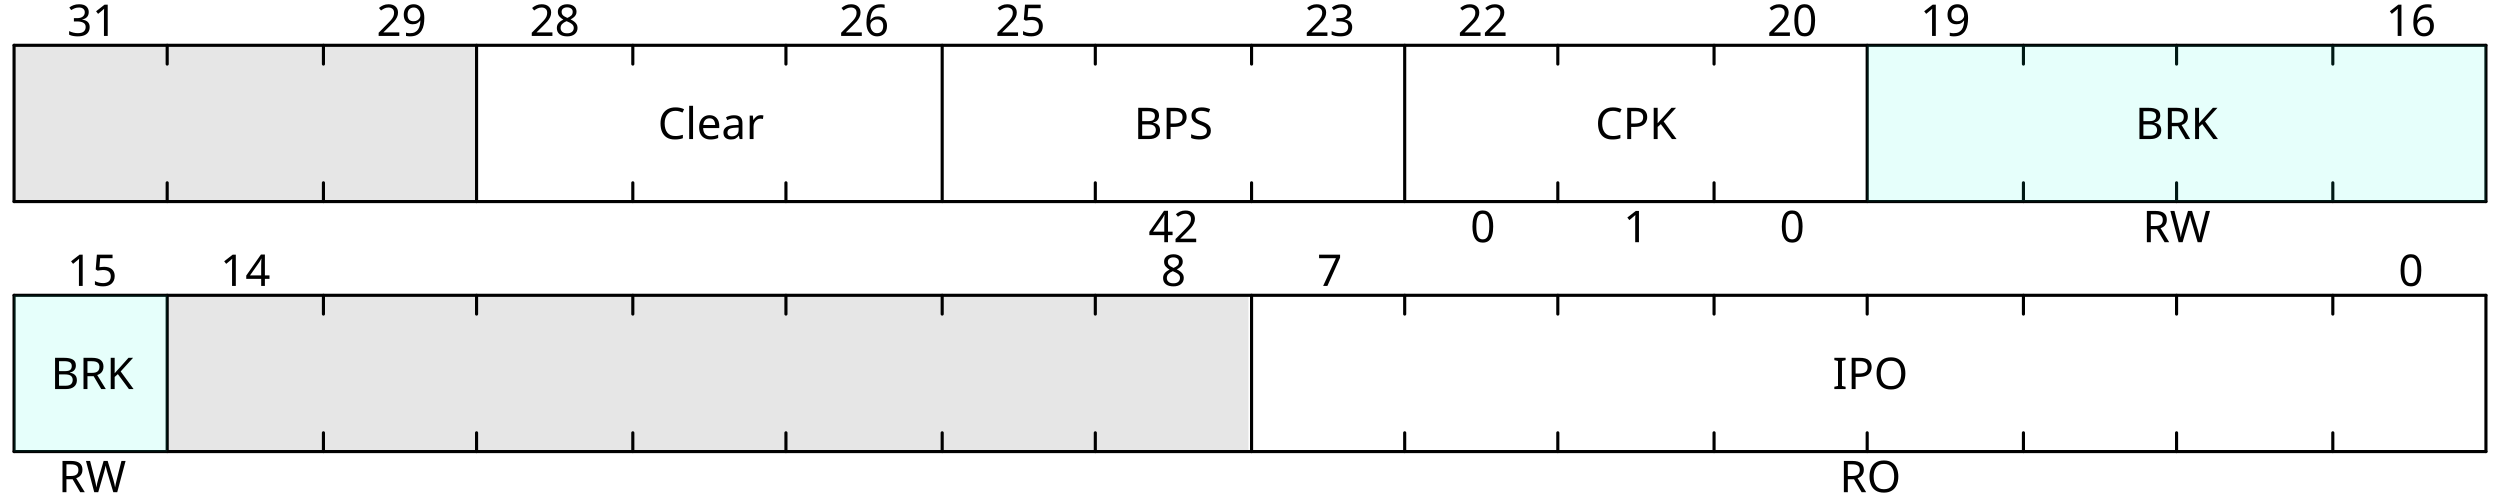
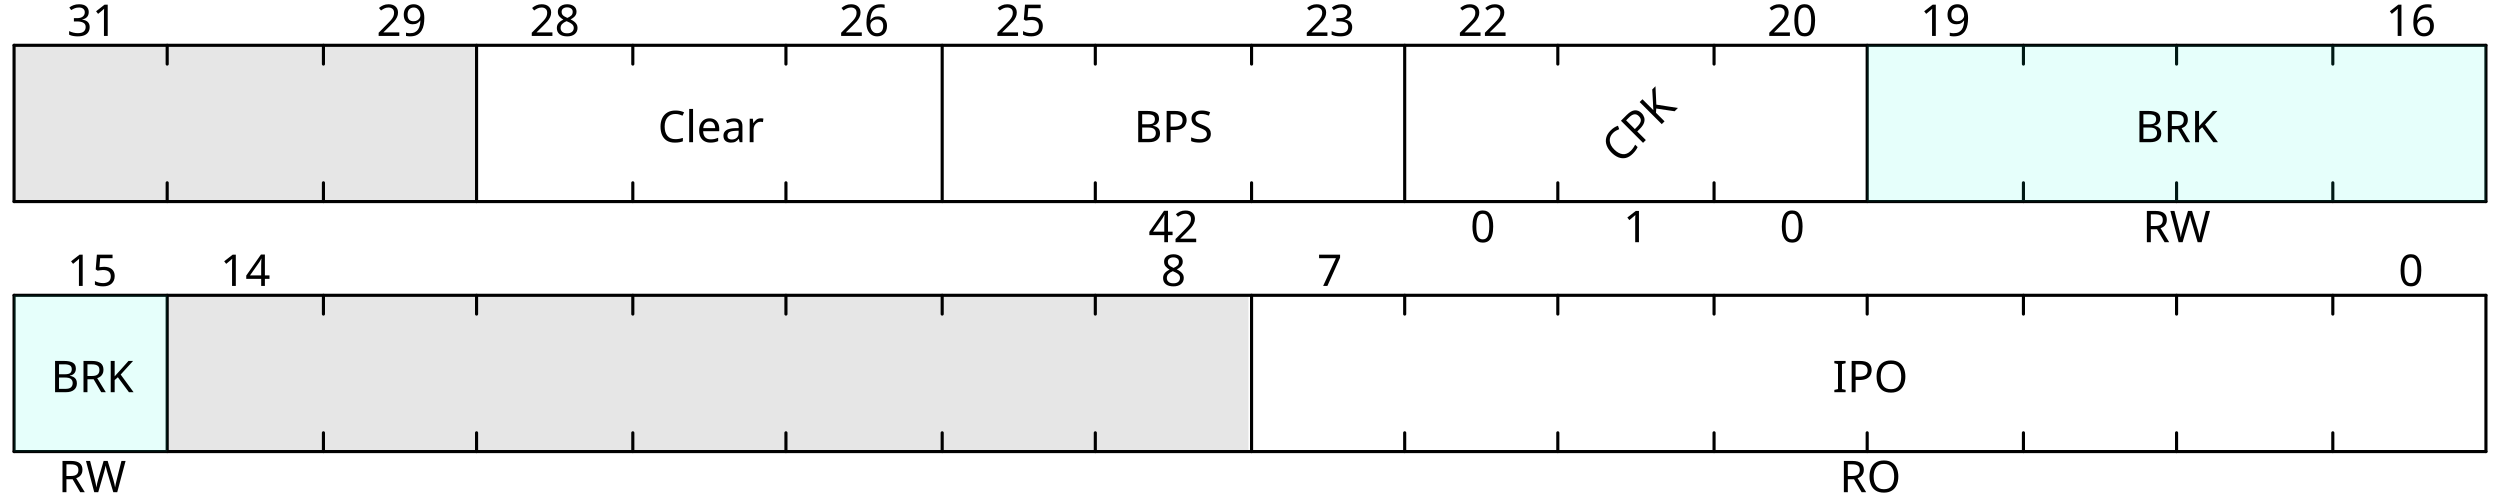
<svg xmlns="http://www.w3.org/2000/svg" width="800" height="160" viewBox="0 0 800 160">
  <g transform="translate(0.5,0.5)" text-anchor="middle" font-size="14" font-family="sans-serif" font-weight="normal">
    <g transform="translate(4,94)">
      <g stroke="black" stroke-width="1" stroke-linecap="round">
        <line x2="791" />
        <line y2="50" />
        <line x2="791" y1="50" y2="50" />
        <line x1="791" x2="791" y2="50" />
        <line x1="742" x2="742" y2="6" />
        <line x1="742" x2="742" y1="50" y2="44" />
        <line x1="692" x2="692" y2="6" />
        <line x1="692" x2="692" y1="50" y2="44" />
        <line x1="643" x2="643" y2="6" />
        <line x1="643" x2="643" y1="50" y2="44" />
        <line x1="593" x2="593" y2="6" />
        <line x1="593" x2="593" y1="50" y2="44" />
        <line x1="544" x2="544" y2="6" />
        <line x1="544" x2="544" y1="50" y2="44" />
        <line x1="494" x2="494" y2="6" />
        <line x1="494" x2="494" y1="50" y2="44" />
        <line x1="445" x2="445" y2="6" />
        <line x1="445" x2="445" y1="50" y2="44" />
        <line x1="396" x2="396" y2="50" />
        <line x1="346" x2="346" y2="6" />
        <line x1="346" x2="346" y1="50" y2="44" />
        <line x1="297" x2="297" y2="6" />
        <line x1="297" x2="297" y1="50" y2="44" />
        <line x1="247" x2="247" y2="6" />
        <line x1="247" x2="247" y1="50" y2="44" />
        <line x1="198" x2="198" y2="6" />
        <line x1="198" x2="198" y1="50" y2="44" />
        <line x1="148" x2="148" y2="6" />
        <line x1="148" x2="148" y1="50" y2="44" />
        <line x1="99" x2="99" y2="6" />
        <line x1="99" x2="99" y1="50" y2="44" />
        <line x1="49" x2="49" y2="50" />
      </g>
      <g>
        <g>
          <rect x="49" width="346" height="50" style="fill-opacity:0.1" />
          <rect width="49" height="50" style="fill-opacity:0.1;fill:hsl(170,100%,50%)" />
        </g>
-         <g transform="translate(25,-3)">
-           <text x="742">0</text>
-           <text x="396">7</text>
-           <text x="346">8</text>
-           <text x="49">14</text>
-           <text>15</text>
-         </g>
-         <g transform="translate(25,30)">
-           <text x="569">
-             <tspan>IPO</tspan>
-           </text>
-           <text>
-             <tspan>BRK</tspan>
-           </text>
-         </g>
-         <g transform="translate(25,63)">
-           <text x="569">
-             <tspan>RO</tspan>
-           </text>
-           <text>
-             <tspan>RW</tspan>
-           </text>
+         <g transform="translate(25,-9)">
+           <g transform="translate(742)">
+             <text y="6">0</text>
+           </g>
+           <g transform="translate(396)">
+             <text y="6">7</text>
+           </g>
+           <g transform="translate(346)">
+             <text y="6">8</text>
+           </g>
+           <g transform="translate(49)">
+             <text y="6">14</text>
+           </g>
+           <g transform="translate(0)">
+             <text y="6">15</text>
+           </g>
+         </g>
+         <g transform="translate(25,25)">
+           <g transform="translate(569)">
+             <text y="6">
+               <tspan>IPO</tspan>
+             </text>
+           </g>
+           <g transform="translate(0)">
+             <text y="6">
+               <tspan>BRK</tspan>
+             </text>
+           </g>
+         </g>
+         <g transform="translate(25,57)">
+           <g transform="translate(569)">
+             <text y="6">
+               <tspan>RO</tspan>
+             </text>
+           </g>
+           <g transform="translate(0)">
+             <text y="6">
+               <tspan>RW</tspan>
+             </text>
+           </g>
        </g>
      </g>
    </g>
    <g transform="translate(4,14)">
      <g stroke="black" stroke-width="1" stroke-linecap="round">
        <line x2="791" />
        <line y2="50" />
        <line x2="791" y1="50" y2="50" />
        <line x1="791" x2="791" y2="50" />
        <line x1="742" x2="742" y2="6" />
        <line x1="742" x2="742" y1="50" y2="44" />
        <line x1="692" x2="692" y2="6" />
        <line x1="692" x2="692" y1="50" y2="44" />
        <line x1="643" x2="643" y2="6" />
        <line x1="643" x2="643" y1="50" y2="44" />
        <line x1="593" x2="593" y2="50" />
        <line x1="544" x2="544" y2="6" />
        <line x1="544" x2="544" y1="50" y2="44" />
        <line x1="494" x2="494" y2="6" />
        <line x1="494" x2="494" y1="50" y2="44" />
        <line x1="445" x2="445" y2="50" />
        <line x1="396" x2="396" y2="6" />
        <line x1="396" x2="396" y1="50" y2="44" />
        <line x1="346" x2="346" y2="6" />
        <line x1="346" x2="346" y1="50" y2="44" />
        <line x1="297" x2="297" y2="50" />
        <line x1="247" x2="247" y2="6" />
        <line x1="247" x2="247" y1="50" y2="44" />
        <line x1="198" x2="198" y2="6" />
        <line x1="198" x2="198" y1="50" y2="44" />
        <line x1="148" x2="148" y2="50" />
        <line x1="99" x2="99" y2="6" />
        <line x1="99" x2="99" y1="50" y2="44" />
        <line x1="49" x2="49" y2="6" />
        <line x1="49" x2="49" y1="50" y2="44" />
      </g>
      <g>
        <g>
          <rect x="593" width="198" height="50" style="fill-opacity:0.1;fill:hsl(170,100%,50%)" />
          <rect width="148" height="50" style="fill-opacity:0.1" />
        </g>
-         <g transform="translate(25,-3)">
-           <text x="742">16</text>
-           <text x="593">19</text>
-           <text x="544">20</text>
-           <text x="445">22</text>
-           <text x="396">23</text>
-           <text x="297">25</text>
-           <text x="247">26</text>
-           <text x="148">28</text>
-           <text x="99">29</text>
-           <text>31</text>
-         </g>
-         <g transform="translate(25,30)">
-           <text x="667">
-             <tspan>BRK</tspan>
-           </text>
-           <text x="494">
-             <tspan>CPK</tspan>
-           </text>
-           <text x="346">
-             <tspan>BPS</tspan>
-           </text>
-           <text x="198">
-             <tspan>Clear</tspan>
-           </text>
-         </g>
-         <g transform="translate(25,63)">
-           <text x="667">
-             <tspan>RW</tspan>
-           </text>
+         <g transform="translate(25,-9)">
+           <g transform="translate(742)">
+             <text y="6">16</text>
+           </g>
+           <g transform="translate(593)">
+             <text y="6">19</text>
+           </g>
+           <g transform="translate(544)">
+             <text y="6">20</text>
+           </g>
+           <g transform="translate(445)">
+             <text y="6">22</text>
+           </g>
+           <g transform="translate(396)">
+             <text y="6">23</text>
+           </g>
+           <g transform="translate(297)">
+             <text y="6">25</text>
+           </g>
+           <g transform="translate(247)">
+             <text y="6">26</text>
+           </g>
+           <g transform="translate(148)">
+             <text y="6">28</text>
+           </g>
+           <g transform="translate(99)">
+             <text y="6">29</text>
+           </g>
+           <g transform="translate(0)">
+             <text y="6">31</text>
+           </g>
+         </g>
+         <g transform="translate(25,25)">
+           <g transform="translate(667)">
+             <text y="6">
+               <tspan>BRK</tspan>
+             </text>
+           </g>
+           <g transform="translate(494)">
+             <text y="6" transform="rotate(-45)">
+               <tspan>CPK</tspan>
+             </text>
+           </g>
+           <g transform="translate(346)">
+             <text y="6">
+               <tspan>BPS</tspan>
+             </text>
+           </g>
+           <g transform="translate(198)">
+             <text y="6">
+               <tspan>Clear</tspan>
+             </text>
+           </g>
+         </g>
+         <g transform="translate(25,57)">
+           <g transform="translate(667)">
+             <text y="6">
+               <tspan>RW</tspan>
+             </text>
+           </g>
          <g>
-             <text x="544">0</text>
-             <text x="494">1</text>
-             <text x="445">0</text>
-           </g>
-           <text x="346">
-             <tspan>42</tspan>
-           </text>
+             <g transform="translate(544)">
+               <text y="6">0</text>
+             </g>
+             <g transform="translate(494)">
+               <text y="6">1</text>
+             </g>
+             <g transform="translate(445)">
+               <text y="6">0</text>
+             </g>
+           </g>
+           <g transform="translate(346)">
+             <text y="6">
+               <tspan>42</tspan>
+             </text>
+           </g>
        </g>
      </g>
    </g>
  </g>
</svg>
